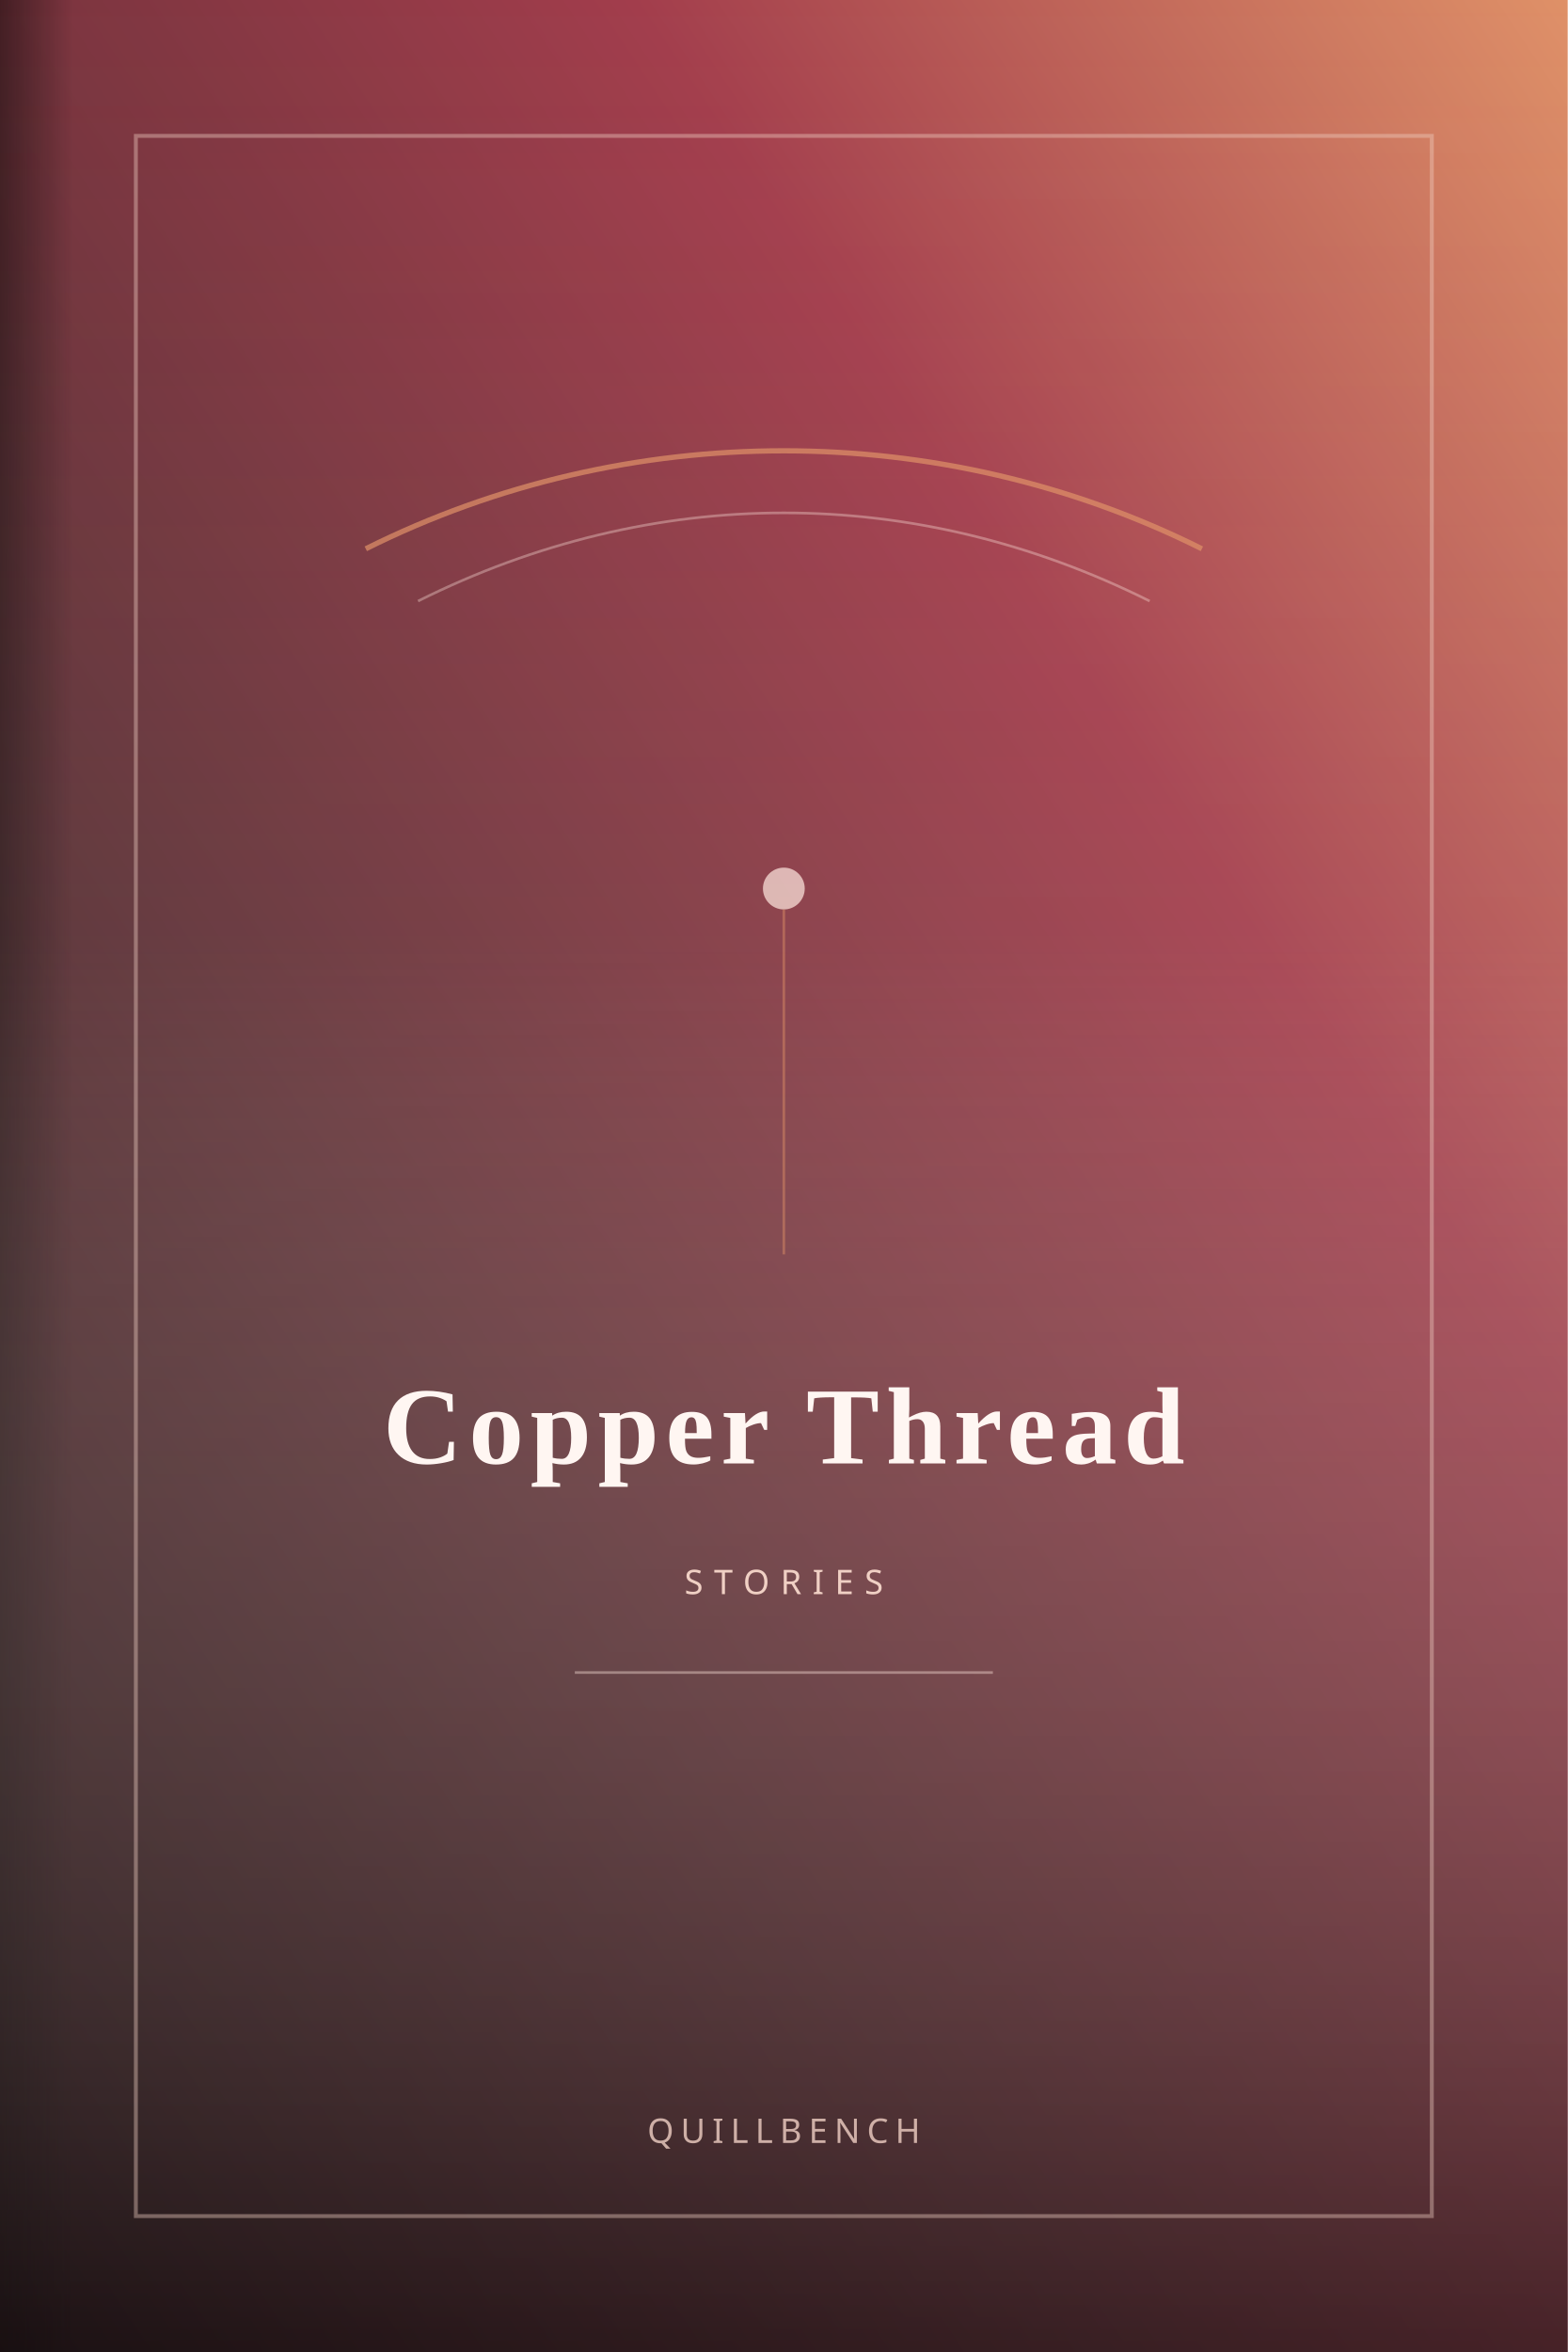
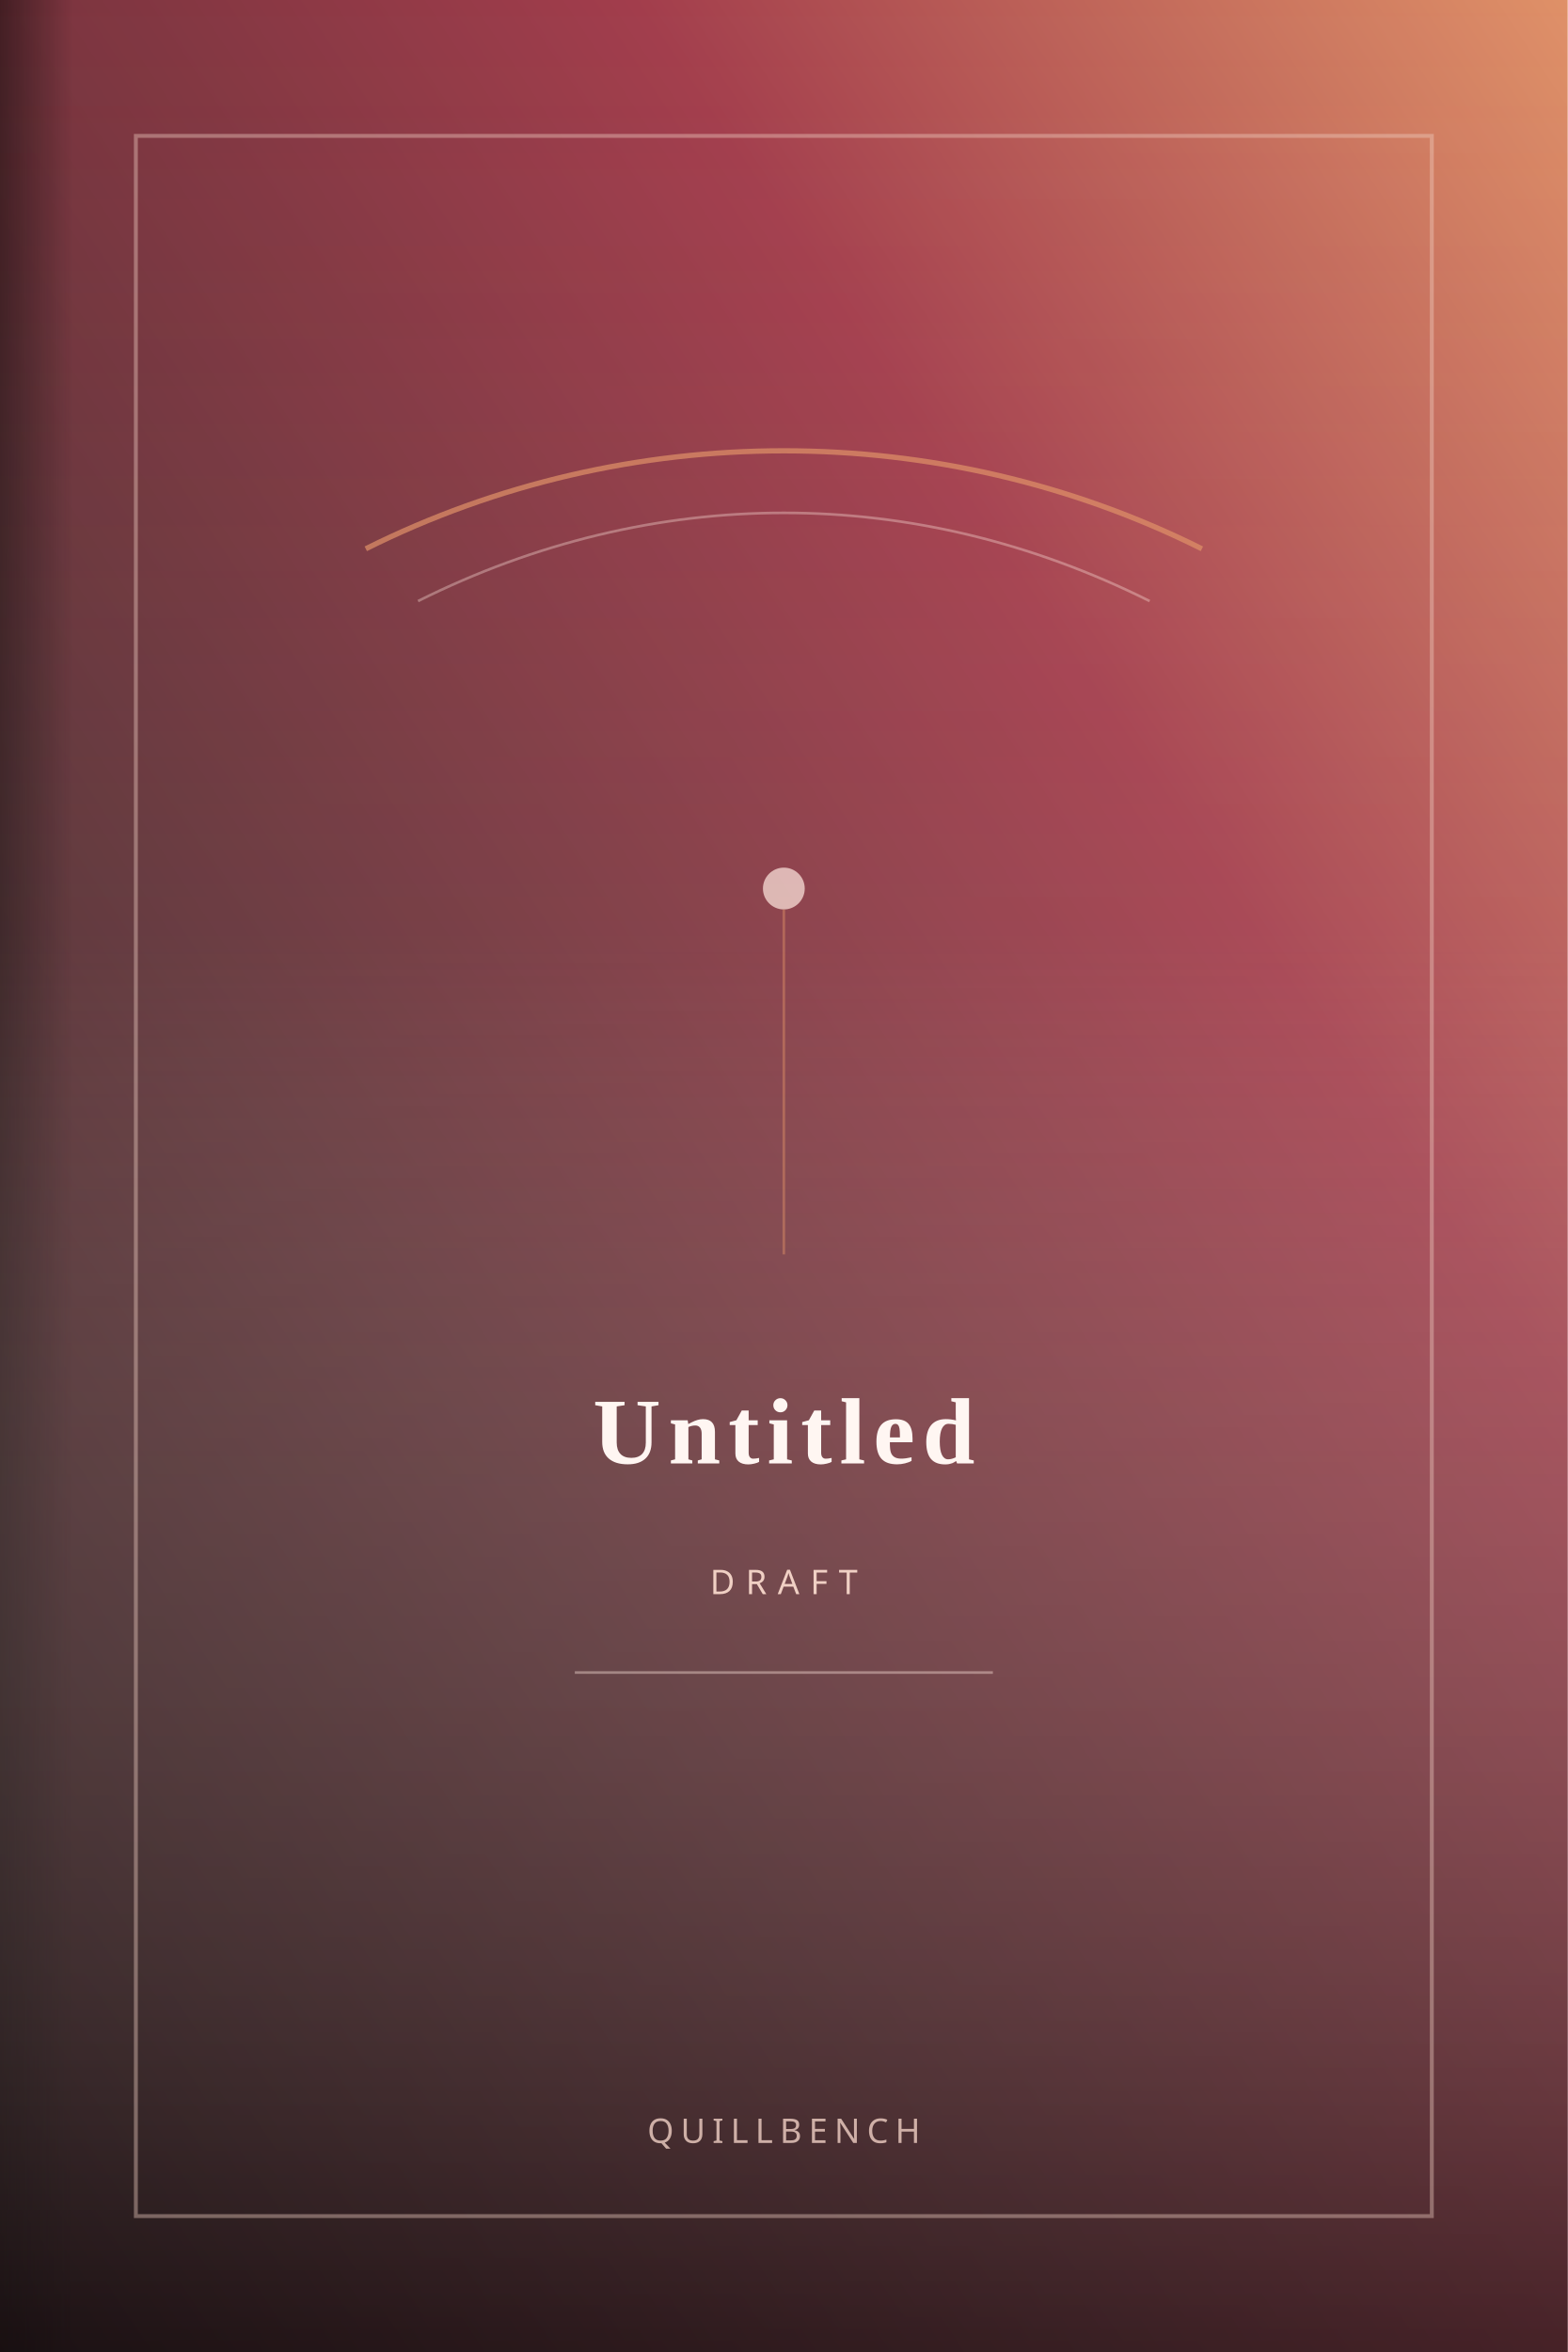
- <svg xmlns="http://www.w3.org/2000/svg" width="600" height="900" viewBox="0 0 600 900" role="img" aria-label="Copper Thread cover">
+ <svg xmlns="http://www.w3.org/2000/svg" width="600" height="900" viewBox="0 0 600 900" role="img" aria-label="Rose-metal cover still">
  <defs>
    <linearGradient id="g2" x1="0" y1="1" x2="1" y2="0">
      <stop offset="0%" stop-color="#1a1012" />
      <stop offset="35%" stop-color="#5a2e34" />
      <stop offset="70%" stop-color="#a23d4c" />
      <stop offset="100%" stop-color="#e09268" />
    </linearGradient>
    <linearGradient id="band2" x1="0" y1="0" x2="0" y2="1">
      <stop offset="0%" stop-color="#ffe8df" stop-opacity="0" />
      <stop offset="40%" stop-color="#ffe8df" stop-opacity="0.08" />
      <stop offset="100%" stop-color="#1a1012" stop-opacity="0.55" />
    </linearGradient>
    <linearGradient id="spine2" x1="0" y1="0" x2="1" y2="0">
      <stop offset="0%" stop-color="#0e0809" stop-opacity="0.5" />
      <stop offset="100%" stop-color="#0e0809" stop-opacity="0" />
    </linearGradient>
  </defs>
  <rect width="600" height="900" fill="url(#g2)" />
  <rect width="28" height="900" fill="url(#spine2)" />
  <rect x="0" y="0" width="600" height="900" fill="url(#band2)" />
  <rect x="52" y="52" width="496" height="796" fill="none" stroke="#f0d0c4" stroke-opacity="0.4" stroke-width="1.5" />
  <path d="M140 210 C240 160, 360 160, 460 210" fill="none" stroke="#e09268" stroke-width="2" opacity="0.7" />
  <path d="M160 230 C250 185, 350 185, 440 230" fill="none" stroke="#ffe8df" stroke-width="1" opacity="0.35" />
  <circle cx="300" cy="340" r="8" fill="#ffe8df" opacity="0.7" />
  <line x1="300" y1="348" x2="300" y2="480" stroke="#e09268" stroke-opacity="0.45" stroke-width="1" />
-   <text x="300" y="560" text-anchor="middle" fill="#fff6f2" font-family="Georgia, 'Times New Roman', serif" font-size="42" font-weight="600" letter-spacing="0.06em">Copper Thread</text>
-   <text x="300" y="610" text-anchor="middle" fill="#f0d0c4" font-family="system-ui, sans-serif" font-size="13" letter-spacing="0.32em">STORIES</text>
+   <text x="300" y="560" text-anchor="middle" fill="#fff6f2" font-family="Georgia, 'Times New Roman', serif" font-size="36" font-weight="600" letter-spacing="0.08em">Untitled</text>
+   <text x="300" y="610" text-anchor="middle" fill="#f0d0c4" font-family="system-ui, sans-serif" font-size="13" letter-spacing="0.32em">DRAFT</text>
  <line x1="220" y1="640" x2="380" y2="640" stroke="#ffe8df" stroke-opacity="0.4" stroke-width="1" />
  <text x="300" y="820" text-anchor="middle" fill="#f0d0c4" font-family="system-ui, sans-serif" font-size="13" letter-spacing="0.2em" opacity="0.8">QUILLBENCH</text>
</svg>
